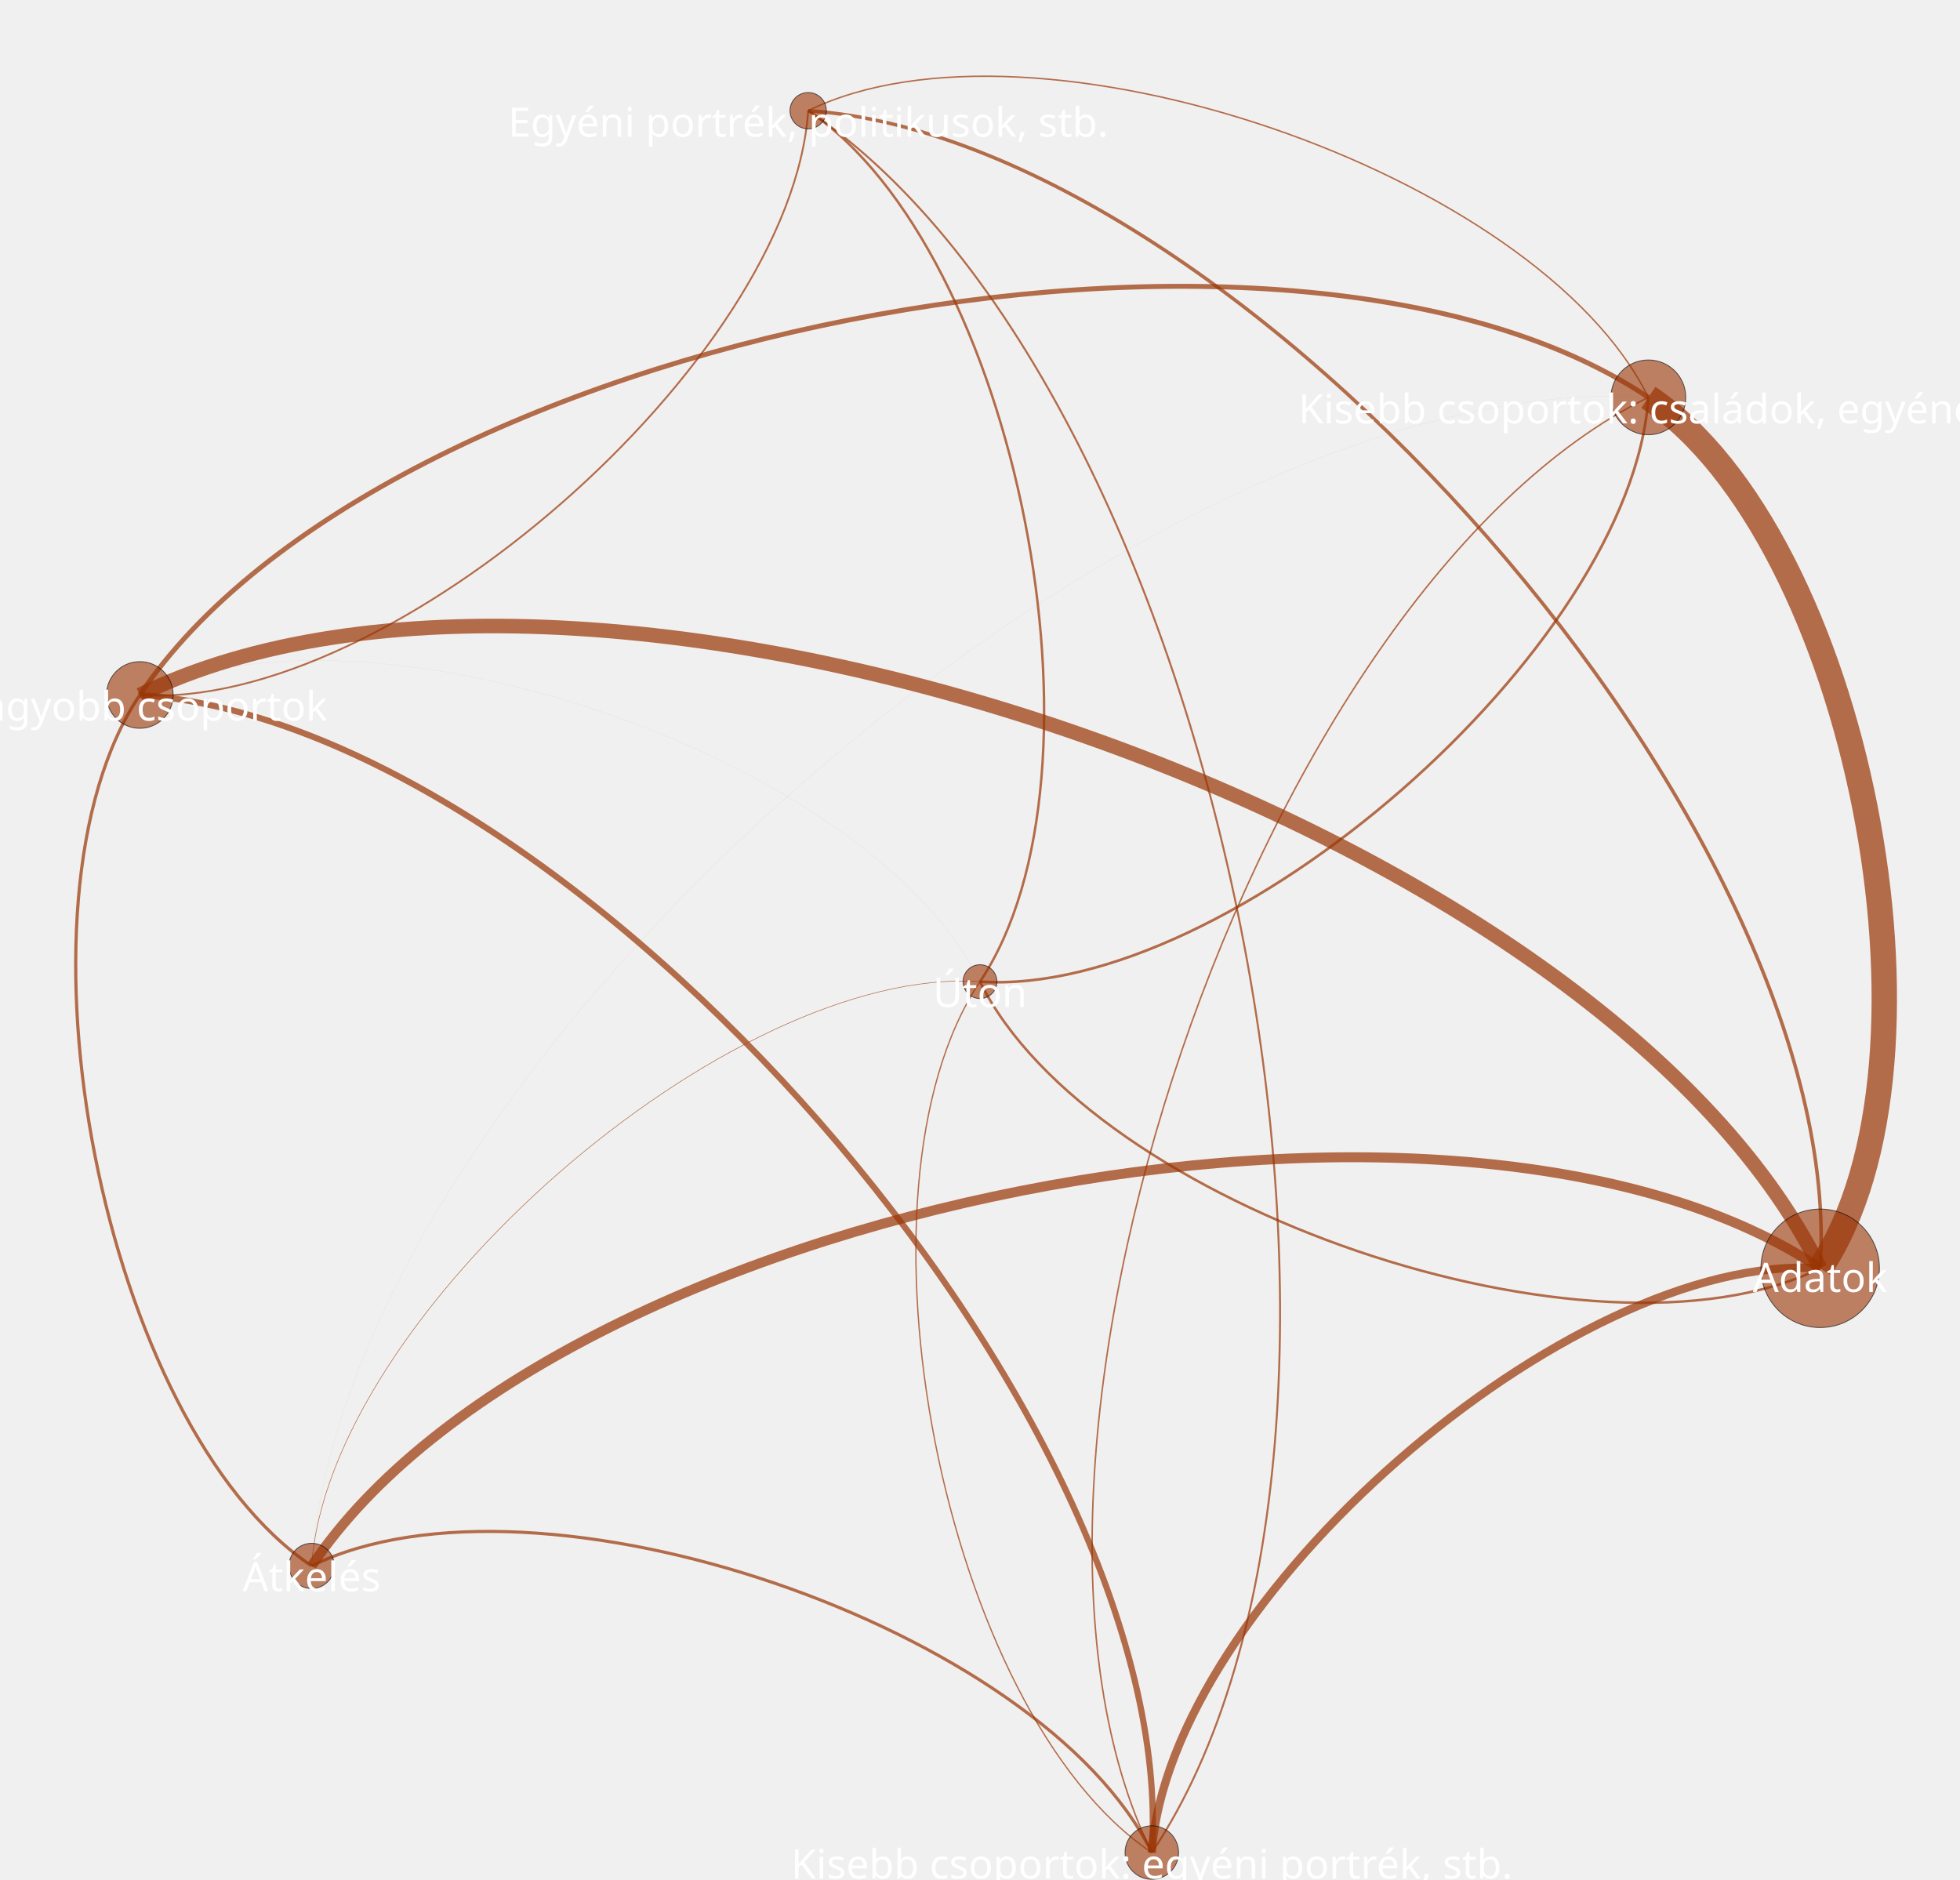
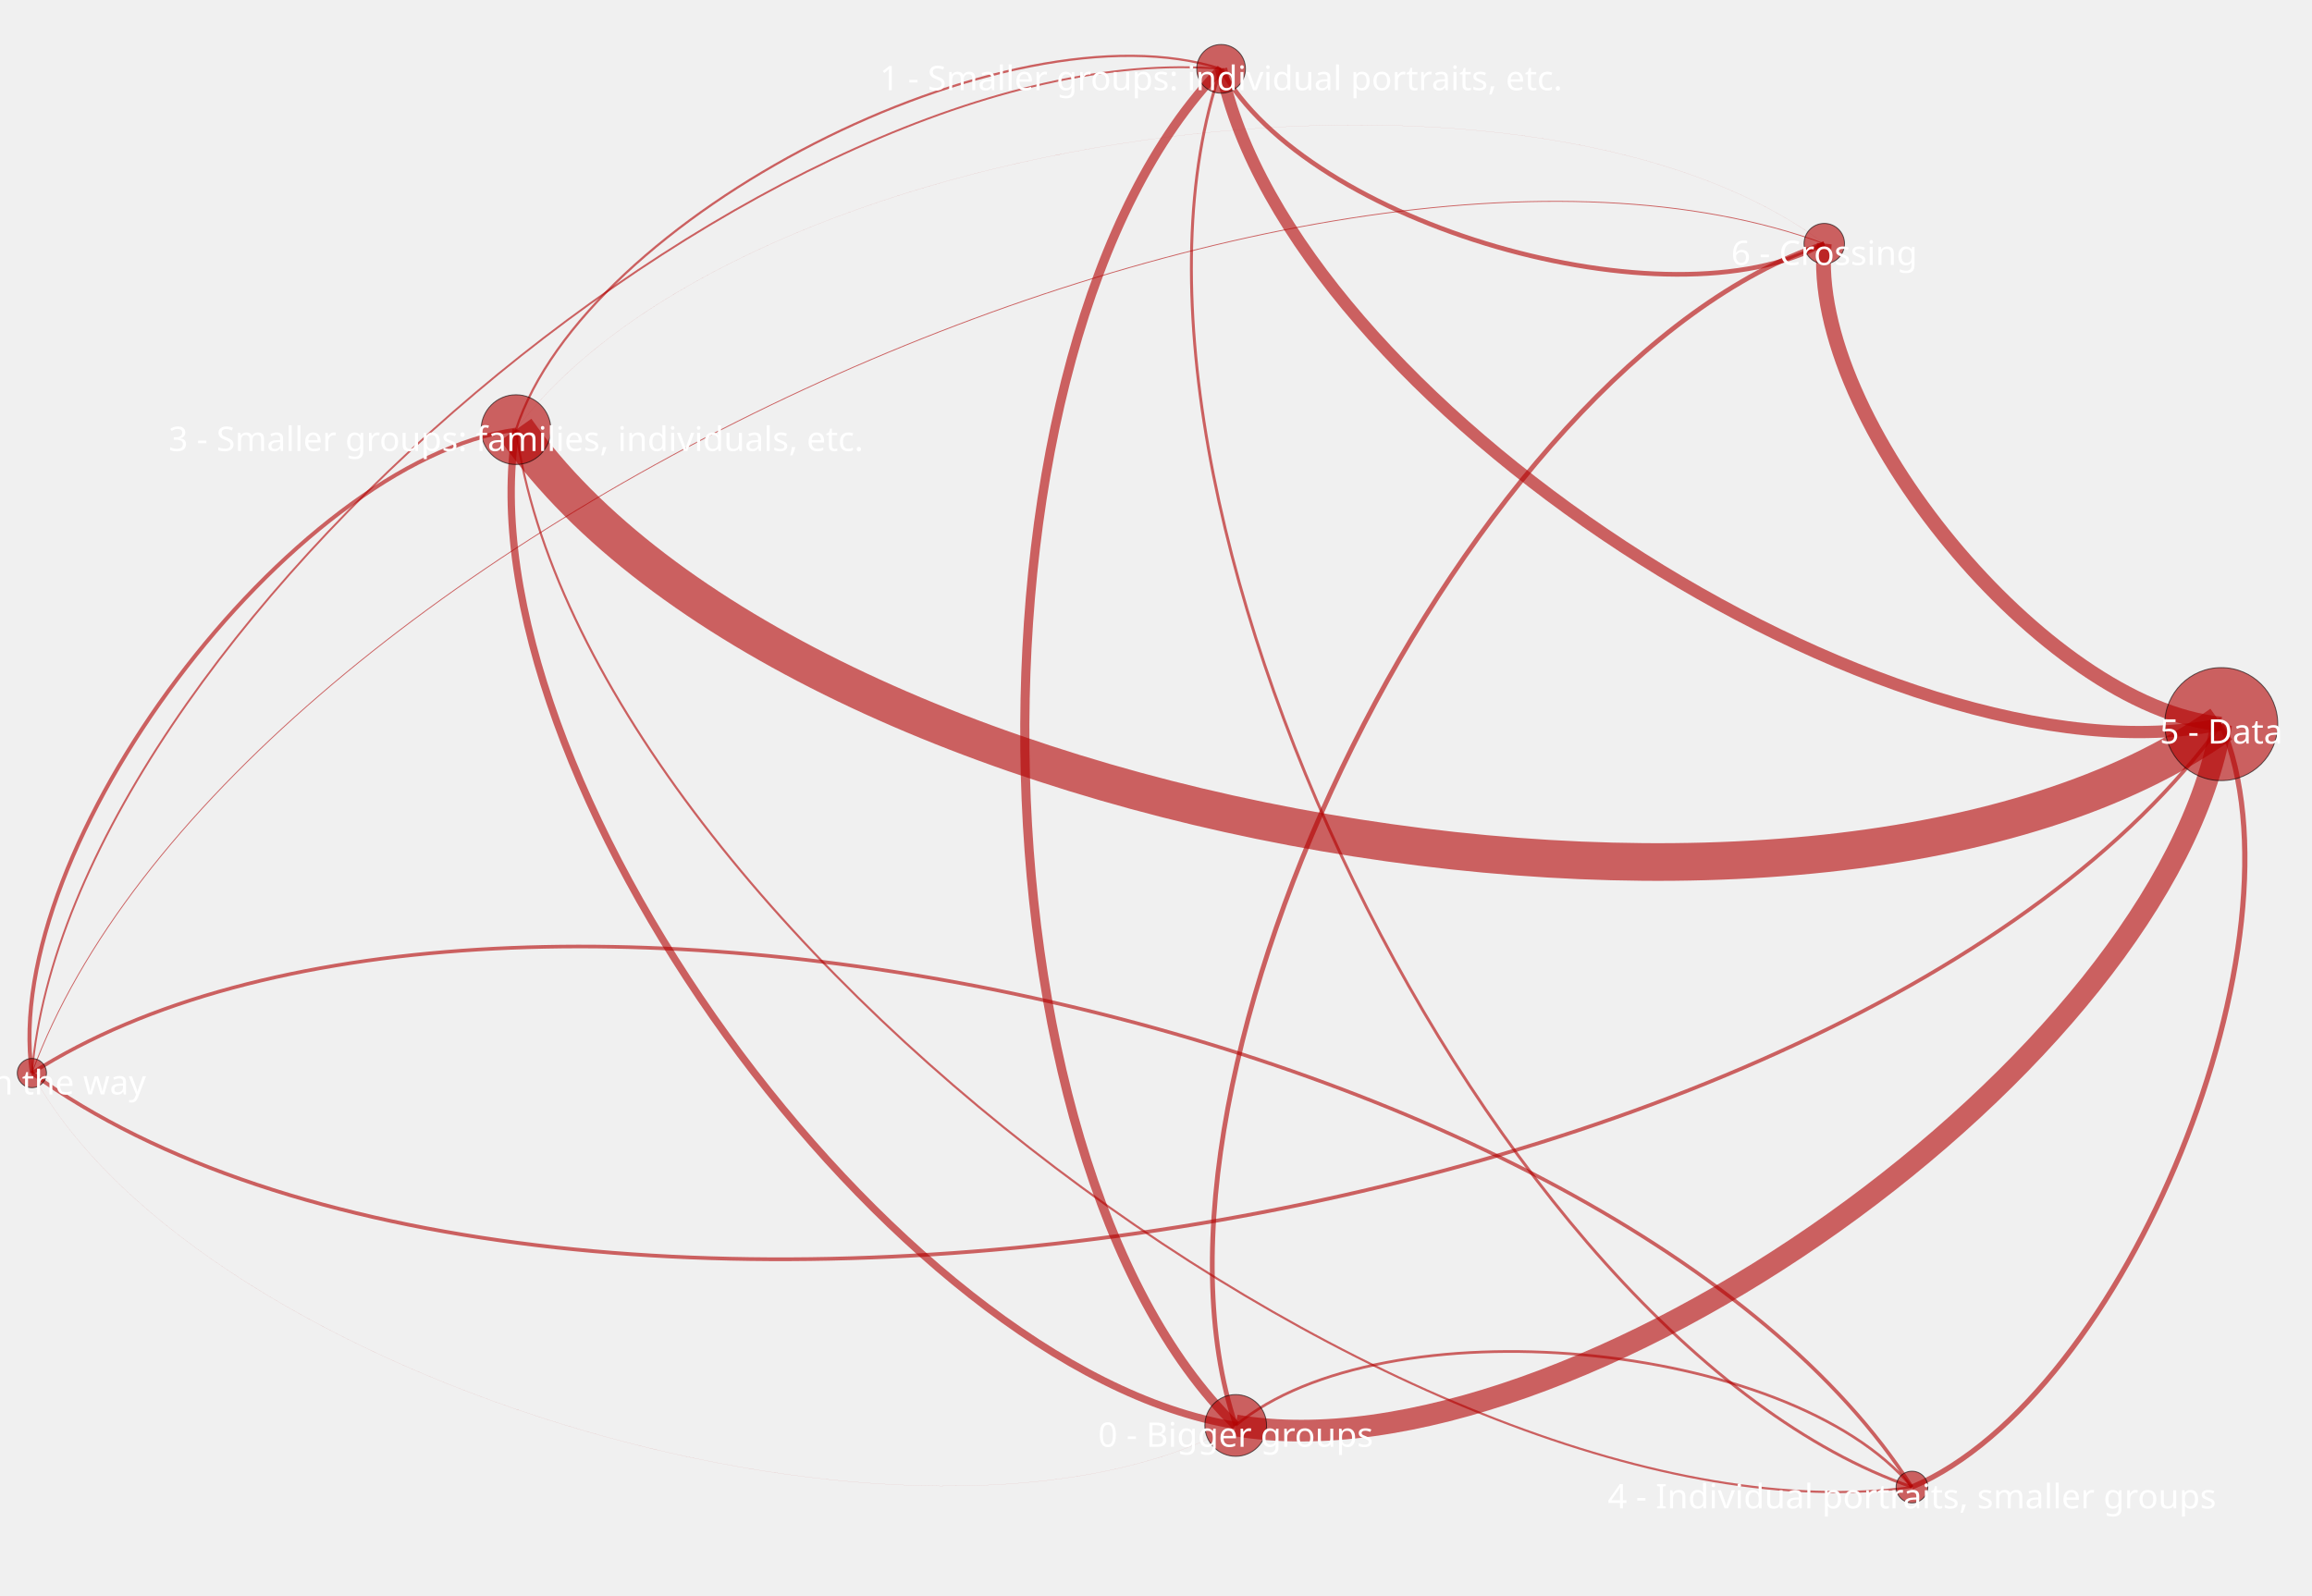
- <svg xmlns="http://www.w3.org/2000/svg" contentScriptType="text/ecmascript" width="2315.47" zoomAndPan="magnify" contentStyleType="text/css" viewBox="-1157.735 -1159.684 2315.47 2220.684" height="2220.684" preserveAspectRatio="xMidYMid meet" version="1.1">
+ <svg xmlns="http://www.w3.org/2000/svg" contentScriptType="text/ecmascript" width="2455.233" zoomAndPan="magnify" contentStyleType="text/css" viewBox="-692.388 -309.77 2455.233 1694.779" height="1694.779" preserveAspectRatio="xMidYMid meet" version="1.1">
  <g id="edges">
-     <path fill="none" stroke-width="0.0" d="M -789.571,690.239 C -1016.081,229.091 -664.126,-802.397 -202.979,-1028.907" class="6 4" stroke-opacity="0.698" stroke="#993404" />
-     <path fill="none" stroke-width="3.795" d="M -789.571,690.239 C -1035.948,525.053 -1157.735,-92.292 -992.549,-338.669" class="6 0" stroke-opacity="0.698" stroke="#993404" />
-     <path fill="none" stroke-width="3.702" d="M -789.571,690.239 C -523.327,559.463 72.203,762.664 202.979,1028.908" class="6 1" stroke-opacity="0.698" stroke="#993404" />
-     <path fill="none" stroke-width="0.699" d="M -789.571,690.239 C -769.704,394.277 -295.962,-19.866 0,0" class="6 2" stroke-opacity="0.698" stroke="#993404" />
-     <path fill="none" stroke-width="11.755" d="M -789.571,690.239 C -503.461,263.501 565.812,52.559 992.55,338.669" class="6 5" stroke-opacity="0.698" stroke="#993404" />
-     <path fill="none" stroke-width="0.051" d="M -789.571,690.239 C -749.838,98.315 197.647,-729.971 789.57,-690.239" class="6 3" stroke-opacity="0.698" stroke="#993404" />
-     <path fill="none" stroke-width="2.16" d="M -202.979,-1028.907 C -222.845,-732.946 -696.588,-318.803 -992.549,-338.669" class="4 0" stroke-opacity="0.698" stroke="#993404" />
-     <path fill="none" stroke-width="2.324" d="M -202.979,-1028.907 C 289.776,-698.536 533.35,536.153 202.979,1028.908" class="4 1" stroke-opacity="0.698" stroke="#993404" />
-     <path fill="none" stroke-width="1.718" d="M -202.979,-1028.907 C 63.265,-1159.684 658.794,-956.482 789.57,-690.239" class="4 3" stroke-opacity="0.698" stroke="#993404" />
-     <path fill="none" stroke-width="4.165" d="M -202.979,-1028.907 C 309.642,-994.498 1026.959,-173.952 992.55,338.669" class="4 5" stroke-opacity="0.698" stroke="#993404" />
-     <path fill="none" stroke-width="2.88" d="M -202.979,-1028.907 C 43.398,-863.722 165.186,-246.377 0,0" class="4 2" stroke-opacity="0.698" stroke="#993404" />
-     <path fill="none" stroke-width="7.292" d="M -992.549,-338.669 C -479.928,-304.259 237.389,516.287 202.979,1028.908" class="0 1" stroke-opacity="0.698" stroke="#993404" />
-     <path fill="none" stroke-width="0.051" d="M -992.549,-338.669 C -726.306,-469.445 -130.776,-266.244 0,0" class="0 2" stroke-opacity="0.698" stroke="#993404" />
-     <path fill="none" stroke-width="17.247" d="M -992.549,-338.669 C -460.062,-600.221 730.997,-193.819 992.55,338.669" class="0 5" stroke-opacity="0.698" stroke="#993404" />
-     <path fill="none" stroke-width="5.831" d="M -992.549,-338.669 C -706.439,-765.407 362.832,-976.349 789.57,-690.239" class="0 3" stroke-opacity="0.698" stroke="#993404" />
-     <path fill="none" stroke-width="1.779" d="M 202.979,1028.908 C -23.532,567.76 328.423,-463.728 789.57,-690.239" class="1 3" stroke-opacity="0.698" stroke="#993404" />
-     <path fill="none" stroke-width="9.739" d="M 202.979,1028.908 C 222.845,732.946 696.588,318.802 992.55,338.669" class="1 5" stroke-opacity="0.698" stroke="#993404" />
-     <path fill="none" stroke-width="1.522" d="M 202.979,1028.908 C -43.398,863.722 -165.186,246.377 0,0" class="1 2" stroke-opacity="0.698" stroke="#993404" />
-     <path fill="none" stroke-width="3.188" d="M 789.57,-690.239 C 769.704,-394.277 295.962,19.866 0,0" class="3 2" stroke-opacity="0.698" stroke="#993404" />
-     <path fill="none" stroke-width="30.0" d="M 789.57,-690.239 C 1035.948,-525.053 1157.735,92.291 992.55,338.669" class="3 5" stroke-opacity="0.698" stroke="#993404" />
-     <path fill="none" stroke-width="2.983" d="M 992.55,338.669 C 726.306,469.445 130.776,266.244 0,0" class="5 2" stroke-opacity="0.698" stroke="#993404" />
+     <path fill="none" stroke-width="22.996" d="M 1666.476,459.305 C 1606.13,817.601 978.168,1264.525 619.872,1204.179" class="5 0" stroke-opacity="0.6" stroke="#b30000" />
+     <path fill="none" stroke-width="3.977" d="M 1666.476,459.305 C 1275.6,998.431 -119.401,1220.806 -658.526,829.93" class="5 2" stroke-opacity="0.6" stroke="#b30000" />
+     <path fill="none" stroke-width="5.554" d="M 1666.476,459.305 C 1762.845,687.057 1565.772,1173.24 1338.02,1269.609" class="5 4" stroke-opacity="0.6" stroke="#b30000" />
+     <path fill="none" stroke-width="40.0" d="M 1666.476,459.305 C 1241.738,758.933 155.191,571.268 -144.437,146.53" class="5 3" stroke-opacity="0.6" stroke="#b30000" />
+     <path fill="none" stroke-width="15.674" d="M 1666.476,459.305 C 1480.096,441.556 1227.151,135.364 1244.9,-51.015" class="5 6" stroke-opacity="0.6" stroke="#b30000" />
+     <path fill="none" stroke-width="12.986" d="M 1666.476,459.305 C 1314.862,532.538 677.594,114.967 604.361,-236.646" class="5 1" stroke-opacity="0.6" stroke="#b30000" />
+     <path fill="none" stroke-width="0.069" d="M 619.872,1204.179 C 289.343,1385.009 -477.696,1160.459 -658.526,829.93" class="0 2" stroke-opacity="0.6" stroke="#b30000" />
+     <path fill="none" stroke-width="2.88" d="M 619.872,1204.179 C 776.588,1073.635 1207.477,1112.894 1338.02,1269.609" class="0 4" stroke-opacity="0.6" stroke="#b30000" />
+     <path fill="none" stroke-width="7.775" d="M 619.872,1204.179 C 255.481,1145.511 -203.104,510.922 -144.437,146.53" class="0 3" stroke-opacity="0.6" stroke="#b30000" />
+     <path fill="none" stroke-width="5.06" d="M 619.872,1204.179 C 493.839,828.134 868.856,75.018 1244.9,-51.015" class="0 6" stroke-opacity="0.6" stroke="#b30000" />
+     <path fill="none" stroke-width="9.722" d="M 619.872,1204.179 C 328.605,919.116 319.298,54.621 604.361,-236.646" class="0 1" stroke-opacity="0.6" stroke="#b30000" />
+     <path fill="none" stroke-width="3.84" d="M -658.526,829.93 C -171.281,518.557 1026.647,782.364 1338.02,1269.609" class="2 4" stroke-opacity="0.6" stroke="#b30000" />
+     <path fill="none" stroke-width="4.251" d="M -658.526,829.93 C -692.388,590.432 -383.935,180.392 -144.437,146.53" class="2 3" stroke-opacity="0.6" stroke="#b30000" />
+     <path fill="none" stroke-width="0.932" d="M -658.526,829.93 C -454.03,273.056 688.026,-255.512 1244.9,-51.015" class="2 6" stroke-opacity="0.6" stroke="#b30000" />
+     <path fill="none" stroke-width="2.029" d="M -658.526,829.93 C -619.264,364.038 138.468,-275.908 604.361,-236.646" class="2 1" stroke-opacity="0.6" stroke="#b30000" />
+     <path fill="none" stroke-width="2.29" d="M 1338.02,1269.609 C 816.913,1341.485 -72.561,667.638 -144.437,146.53" class="4 3" stroke-opacity="0.6" stroke="#b30000" />
+     <path fill="none" stroke-width="0.0" d="M 1338.02,1269.609 C 1055.271,1024.108 999.399,231.734 1244.9,-51.015" class="4 6" stroke-opacity="0.6" stroke="#b30000" />
+     <path fill="none" stroke-width="3.099" d="M 1338.02,1269.609 C 890.037,1115.09 449.842,211.337 604.361,-236.646" class="4 1" stroke-opacity="0.6" stroke="#b30000" />
+     <path fill="none" stroke-width="0.069" d="M -144.437,146.53 C 93.921,-170.846 927.524,-289.374 1244.9,-51.015" class="3 6" stroke-opacity="0.6" stroke="#b30000" />
+     <path fill="none" stroke-width="2.372" d="M -144.437,146.53 C -71.312,-79.864 377.966,-309.77 604.361,-236.646" class="3 1" stroke-opacity="0.6" stroke="#b30000" />
+     <path fill="none" stroke-width="4.937" d="M 1244.9,-51.015 C 1079.666,39.966 695.343,-71.412 604.361,-236.646" class="6 1" stroke-opacity="0.6" stroke="#b30000" />
  </g>
  <g id="nodes">
-     <circle fill-opacity="0.6" fill="#993404" r="26.722" cx="-789.571" class="6" cy="690.239" stroke="#000000" stroke-opacity="0.6" stroke-width="1.0" />
-     <circle fill-opacity="0.6" fill="#993404" r="21.489" cx="-202.979" class="4" cy="-1028.908" stroke="#000000" stroke-opacity="0.6" stroke-width="1.0" />
-     <circle fill-opacity="0.6" fill="#993404" r="39.401" cx="-992.549" class="0" cy="-338.669" stroke="#000000" stroke-opacity="0.6" stroke-width="1.0" />
-     <circle fill-opacity="0.6" fill="#993404" r="31.644" cx="202.979" class="1" cy="1028.908" stroke="#000000" stroke-opacity="0.6" stroke-width="1.0" />
-     <circle fill-opacity="0.6" fill="#993404" r="44.196" cx="789.57" class="3" cy="-690.239" stroke="#000000" stroke-opacity="0.6" stroke-width="1.0" />
-     <circle fill-opacity="0.6" fill="#993404" r="70.0" cx="992.55" class="5" cy="338.669" stroke="#000000" stroke-opacity="0.6" stroke-width="1.0" />
-     <circle fill-opacity="0.6" fill="#993404" r="20.0" cx="1.2777613E-4" class="2" cy="1.20603196E-4" stroke="#000000" stroke-opacity="0.6" stroke-width="1.0" />
+     <circle fill-opacity="0.6" fill="#b30000" r="60.0" cx="1666.476" class="5" cy="459.305" stroke="#000000" stroke-opacity="0.6" stroke-width="1.0" />
+     <circle fill-opacity="0.6" fill="#b30000" r="32.767" cx="619.872" class="0" cy="1204.179" stroke="#000000" stroke-opacity="0.6" stroke-width="1.0" />
+     <circle fill-opacity="0.6" fill="#b30000" r="15.5" cx="-658.526" class="2" cy="829.93" stroke="#000000" stroke-opacity="0.6" stroke-width="1.0" />
+     <circle fill-opacity="0.6" fill="#b30000" r="16.826" cx="1338.02" class="4" cy="1269.609" stroke="#000000" stroke-opacity="0.6" stroke-width="1.0" />
+     <circle fill-opacity="0.6" fill="#b30000" r="37.034" cx="-144.437" class="3" cy="146.53" stroke="#000000" stroke-opacity="0.6" stroke-width="1.0" />
+     <circle fill-opacity="0.6" fill="#b30000" r="21.482" cx="1244.9" class="6" cy="-51.015" stroke="#000000" stroke-opacity="0.6" stroke-width="1.0" />
+     <circle fill-opacity="0.6" fill="#b30000" r="25.863" cx="604.361" class="1" cy="-236.646" stroke="#000000" stroke-opacity="0.6" stroke-width="1.0" />
  </g>
  <g id="node-labels">
-     <text font-size="48" x="-789.571" y="701.602" fill="#ffffff" style="text-anchor: middle; dominant-baseline: central;" font-family="Dialog" class="6">
-             Átkelés
+     <text font-size="36" x="1666.476" y="465.997" fill="#ffffff" style="text-anchor: middle; dominant-baseline: central;" font-family="Dialog" class="5">
+             5 - Data
        </text>
-     <text font-size="48" x="-202.979" y="-1016.814" fill="#ffffff" style="text-anchor: middle; dominant-baseline: central;" font-family="Dialog" class="4">
-             Egyéni portrék, politikusok, stb.
+     <text font-size="36" x="619.872" y="1212.889" fill="#ffffff" style="text-anchor: middle; dominant-baseline: central;" font-family="Dialog" class="0">
+             0 - Bigger groups
        </text>
-     <text font-size="48" x="-992.549" y="-327.056" fill="#ffffff" style="text-anchor: middle; dominant-baseline: central;" font-family="Dialog" class="0">
-             Nagyobb csoportok
+     <text font-size="36" x="-658.526" y="838.64" fill="#ffffff" style="text-anchor: middle; dominant-baseline: central;" font-family="Dialog" class="2">
+             2 - On the way
        </text>
-     <text font-size="48" x="202.979" y="1041.001" fill="#ffffff" style="text-anchor: middle; dominant-baseline: central;" font-family="Dialog" class="1">
-             Kisebb csoportok: egyéni portrék, stb.
+     <text font-size="36" x="1338.02" y="1278.319" fill="#ffffff" style="text-anchor: middle; dominant-baseline: central;" font-family="Dialog" class="4">
+             4 - Individual portraits, smaller groups
        </text>
-     <text font-size="48" x="789.57" y="-678.145" fill="#ffffff" style="text-anchor: middle; dominant-baseline: central;" font-family="Dialog" class="3">
-             Kisebb csoportok: családok, egyének
+     <text font-size="36" x="-144.437" y="155.24" fill="#ffffff" style="text-anchor: middle; dominant-baseline: central;" font-family="Dialog" class="3">
+             3 - Smaller groups: families, individuals, etc.
        </text>
-     <text font-size="48" x="992.55" y="347.958" fill="#ffffff" style="text-anchor: middle; dominant-baseline: central;" font-family="Dialog" class="5">
-             Adatok
+     <text font-size="36" x="1244.9" y="-42.306" fill="#ffffff" style="text-anchor: middle; dominant-baseline: central;" font-family="Dialog" class="6">
+             6 - Crossing
        </text>
-     <text font-size="48" x="1.2777613E-4" y="11.363" fill="#ffffff" style="text-anchor: middle; dominant-baseline: central;" font-family="Dialog" class="2">
-             Úton
+     <text font-size="36" x="604.361" y="-227.936" fill="#ffffff" style="text-anchor: middle; dominant-baseline: central;" font-family="Dialog" class="1">
+             1 - Smaller groups: individual portraits, etc.
        </text>
  </g>
</svg>
